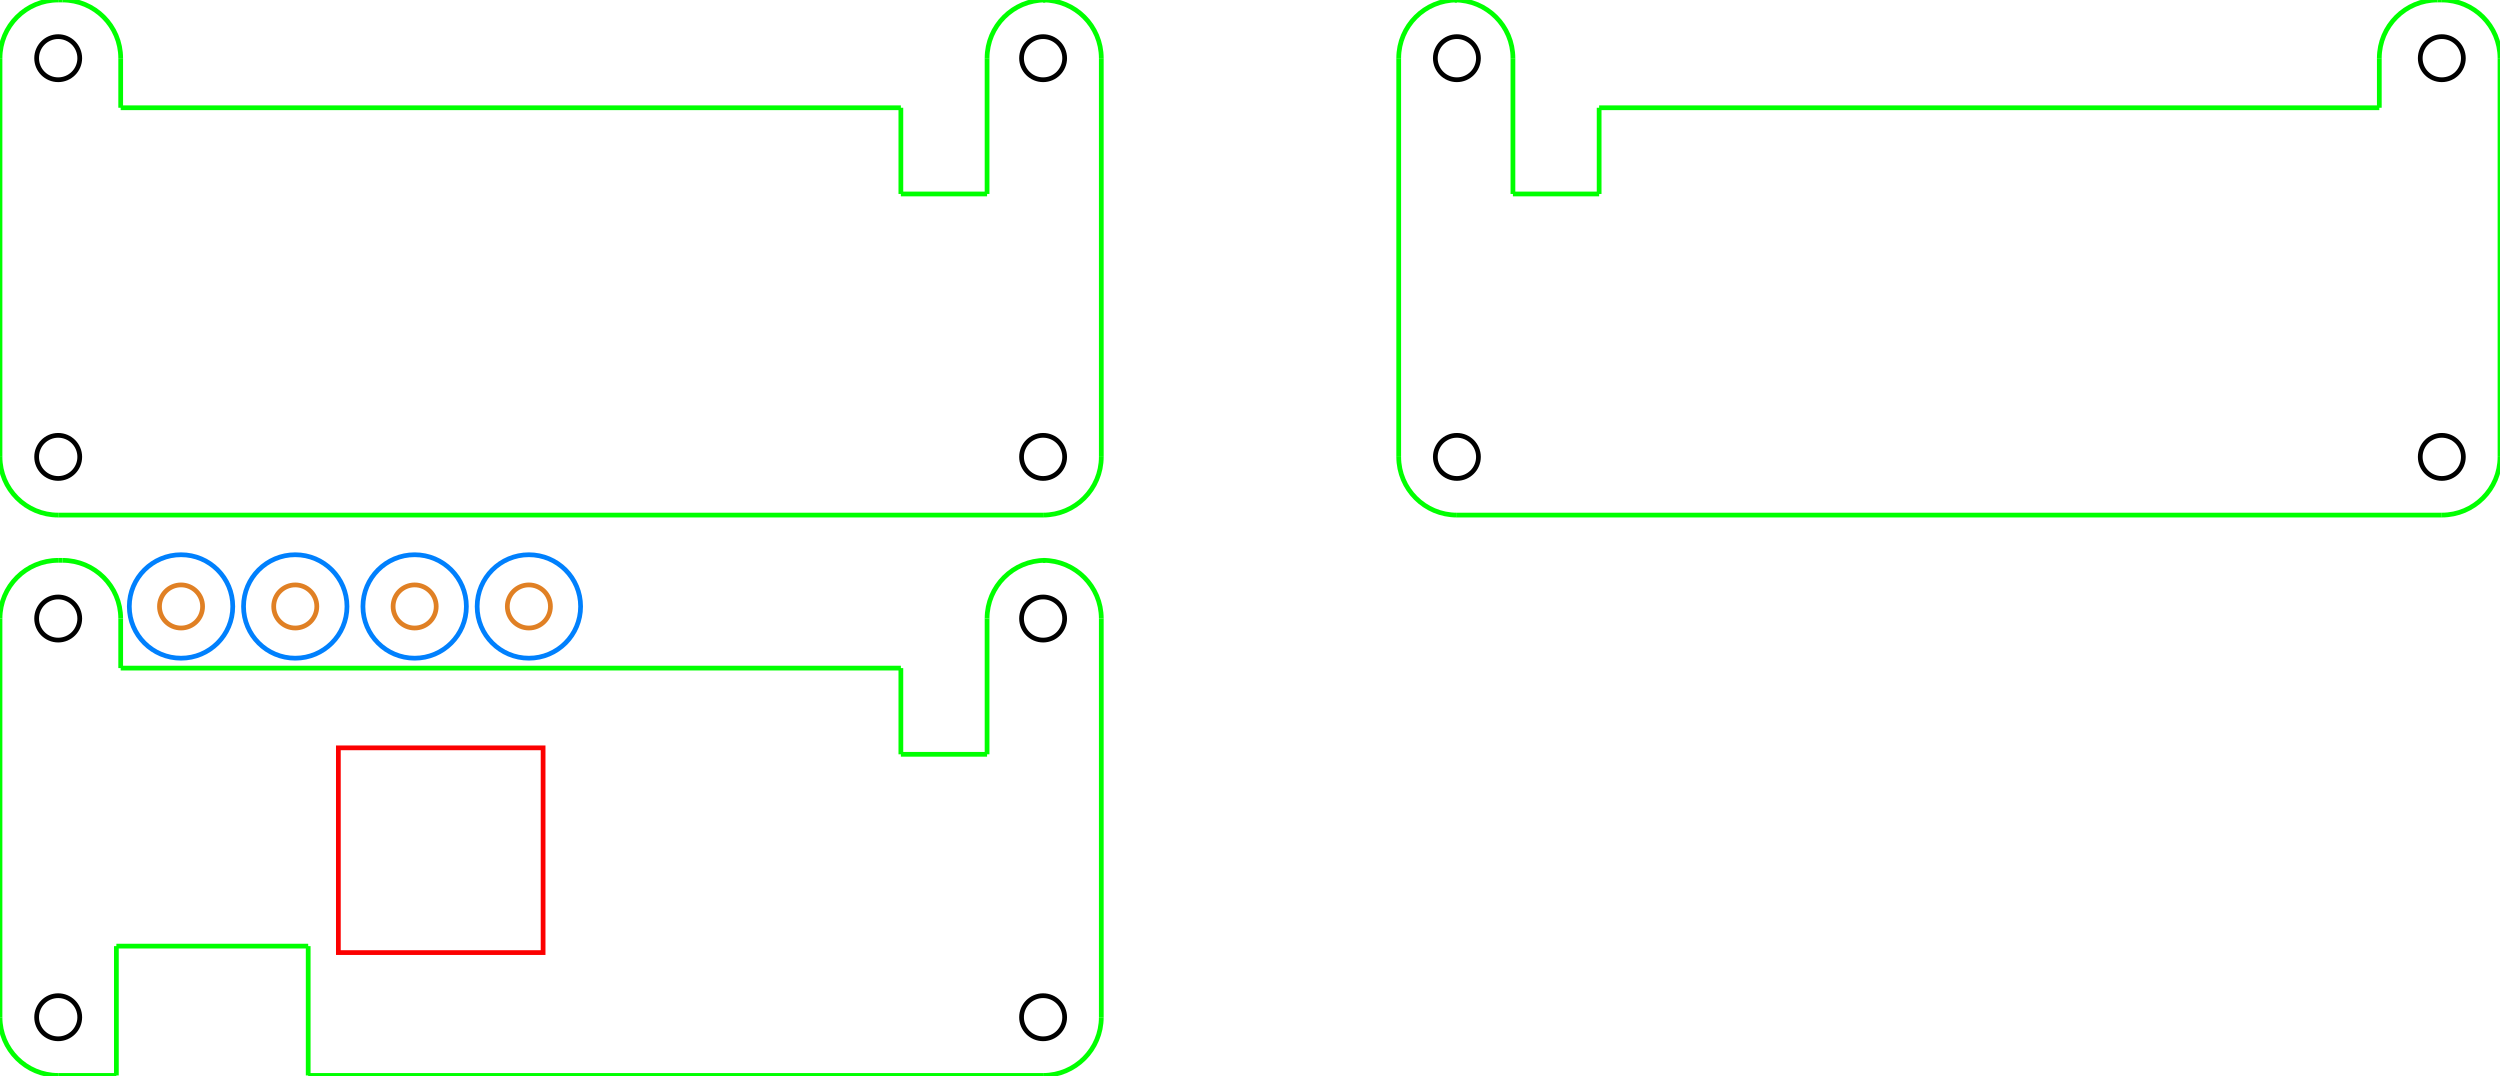
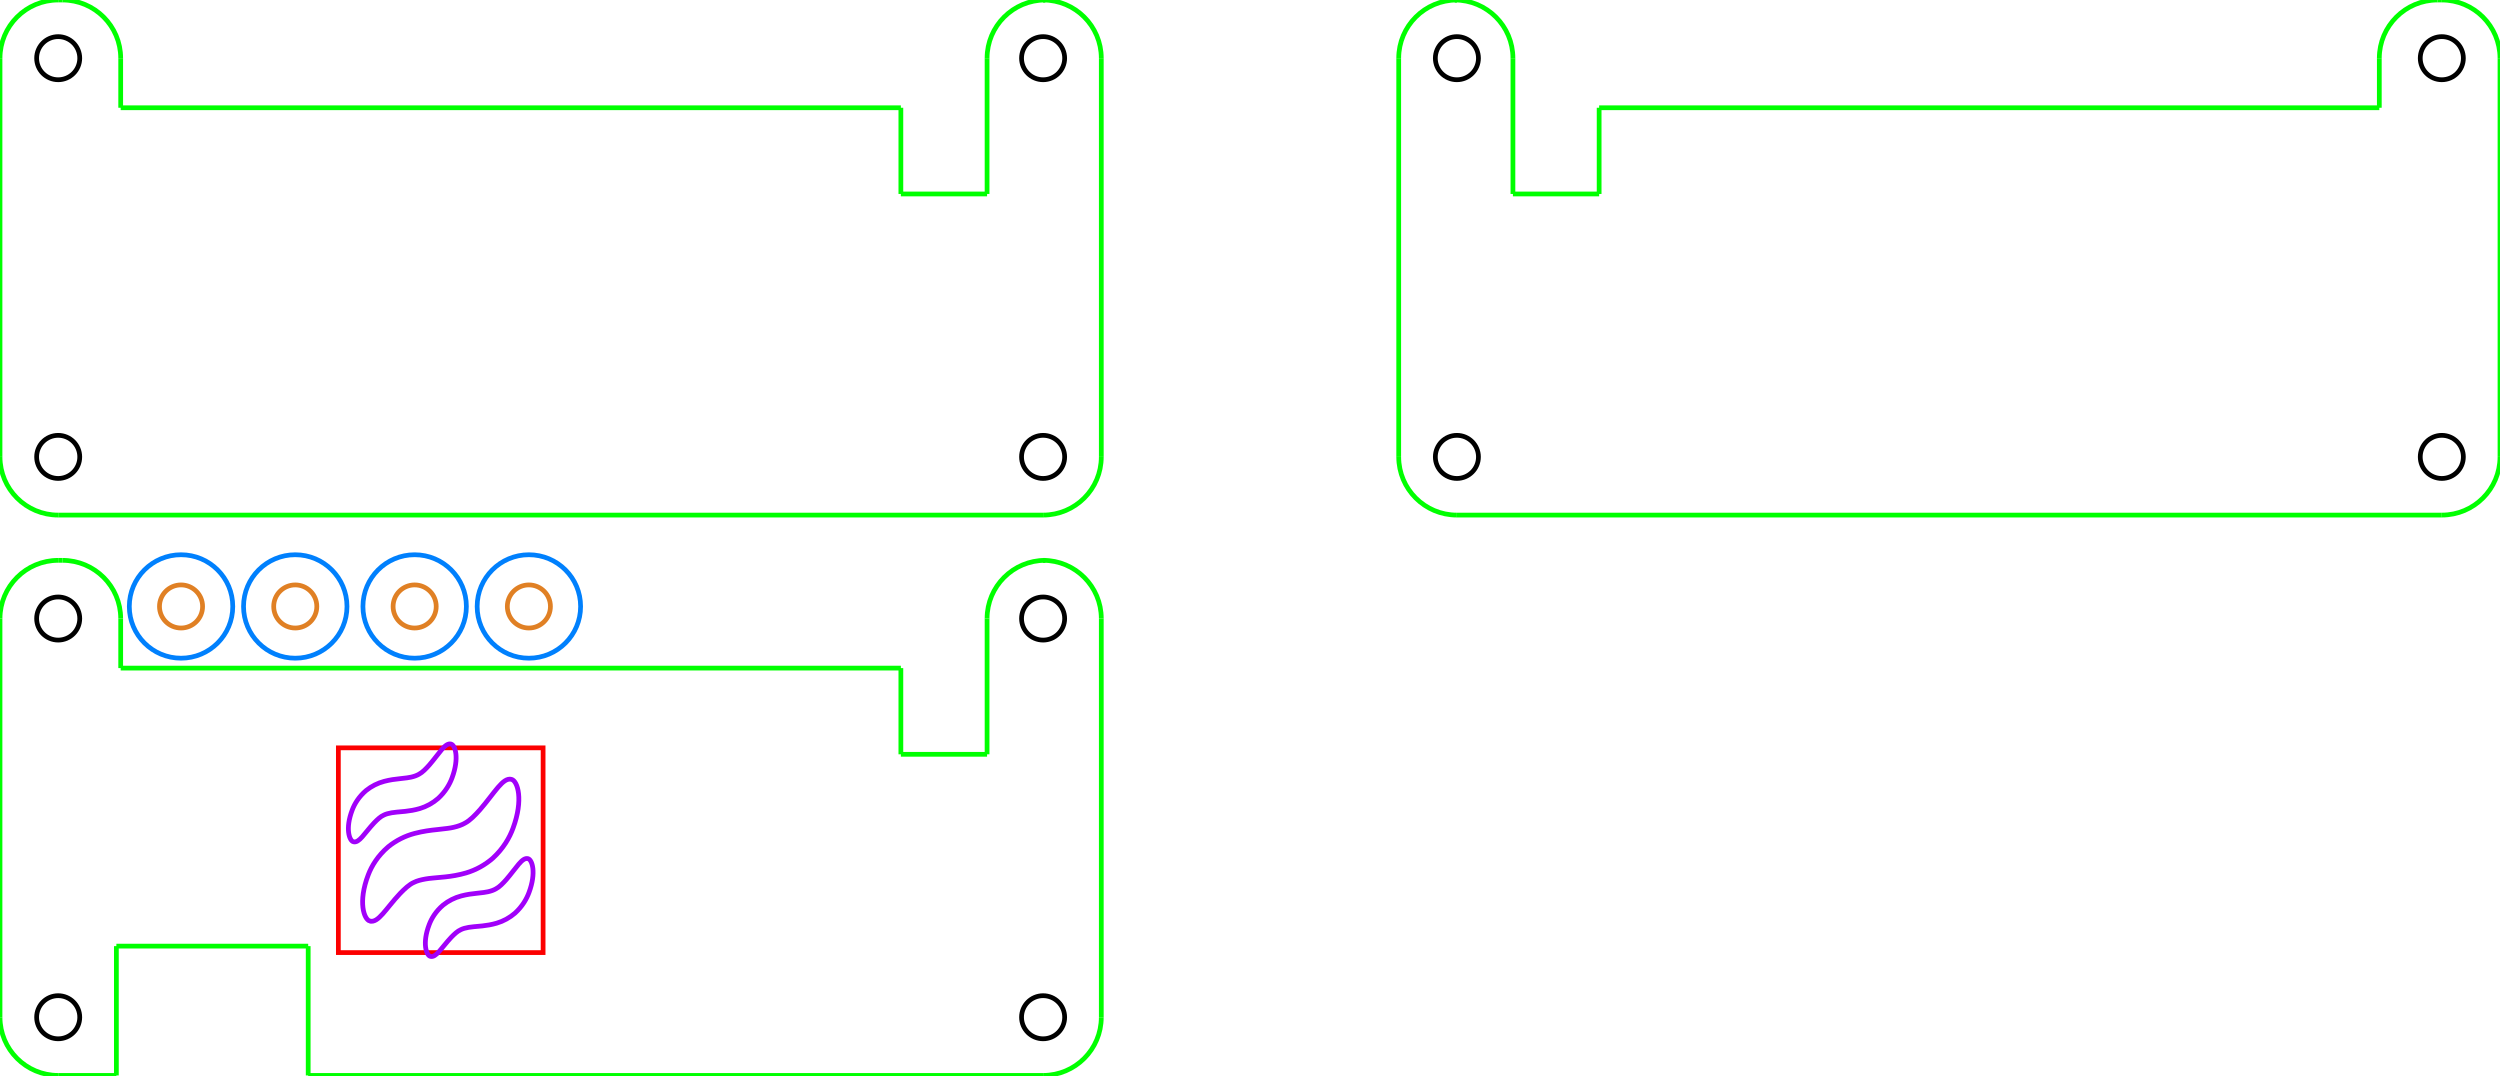
<svg xmlns="http://www.w3.org/2000/svg" width="5.8in" height="2.495in" viewBox="0 0 5.8 2.495" id="svg2" version="1.1">
  <defs id="defs160">
    </defs>
-   <path style="fill:none;stroke:#fc0000;stroke-width:0.011;stroke-miterlimit:4;stroke-dasharray:none;stroke-opacity:1" id="path28" d="m 0.785,2.21 0.475,0 0,-0.475 -0.475,0 0,0.475 z" />
+   <path style="fill:none;stroke:#fc0000;stroke-width:0.011;stroke-miterlimit:4;stroke-dasharray:none;stroke-opacity:1;opacity:1" id="path28" d="m 0.785,2.21 0.475,0 0,-0.475 -0.475,0 0,0.475 z" />
  <circle style="fill:none;stroke:#000000;stroke-width:0.011;stroke-miterlimit:4;stroke-dasharray:none" id="circle6" r="0.05" cy="1.435" cx="2.42" />
  <circle style="fill:none;stroke:#000000;stroke-width:0.011;stroke-miterlimit:4;stroke-dasharray:none" id="circle8" r="0.05" cy="2.36" cx="2.42" />
  <circle style="fill:none;stroke:#000000;stroke-width:0.011;stroke-miterlimit:4;stroke-dasharray:none" id="circle10" r="0.05" cy="1.435" cx="0.135" />
  <circle style="fill:none;stroke:#000000;stroke-width:0.011;stroke-miterlimit:4;stroke-dasharray:none" id="circle12" r="0.05" cy="2.36" cx="0.135" />
  <path style="fill:none;stroke:#00ff00;stroke-width:0.011;stroke-miterlimit:4;stroke-dasharray:none;stroke-opacity:1" id="path14" d="M 2.42,2.495 A 0.135,0.135 0 0 0 2.555,2.36" />
  <path style="fill:none;stroke:#00ff00;stroke-width:0.011;stroke-miterlimit:4;stroke-dasharray:none;stroke-opacity:1" id="path16" d="M 2.555,1.435 A 0.135,0.135 0 0 0 2.42,1.3" />
  <path style="fill:none;stroke:#00ff00;stroke-width:0.011;stroke-miterlimit:4;stroke-dasharray:none;stroke-opacity:1" id="path18" d="M 0.135,1.3 A 0.135,0.135 0 0 0 0,1.435" />
  <path style="fill:none;stroke:#00ff00;stroke-width:0.011;stroke-miterlimit:4;stroke-dasharray:none;stroke-opacity:1" id="path20" d="M 0,2.36 A 0.135,0.135 0 0 0 0.135,2.495" />
  <line style="fill:none;stroke:#00ff00;stroke-width:0.011;stroke-miterlimit:4;stroke-dasharray:none;stroke-opacity:1" id="line22" y2="1.435" x2="2.555" y1="2.36" x1="2.555" />
  <line style="fill:none;stroke:#00ff00;stroke-width:0.011;stroke-miterlimit:4;stroke-dasharray:none;stroke-opacity:1" id="line24" y2="2.495" x2="0.135" y1="2.495" x1="0.135" />
  <line style="fill:none;stroke:#00ff00;stroke-width:0.011;stroke-miterlimit:4;stroke-dasharray:none;stroke-opacity:1" id="line26" y2="2.36" x2="0" y1="1.435" x1="0" />
  <line style="fill:none;stroke:#00ff00;stroke-width:0.011;stroke-miterlimit:4;stroke-dasharray:none;stroke-opacity:1" id="line30" y2="1.55" x2="2.09" y1="1.55" x1="0.28" />
  <line style="fill:none;stroke:#00ff00;stroke-width:0.011;stroke-miterlimit:4;stroke-dasharray:none;stroke-opacity:1" id="line32" y2="1.75" x2="2.09" y1="1.55" x1="2.09" />
  <line style="fill:none;stroke:#00ff00;stroke-width:0.011;stroke-miterlimit:4;stroke-dasharray:none;stroke-opacity:1" id="line34" y2="1.75" x2="2.29" y1="1.75" x1="2.09" />
  <line style="fill:none;stroke:#00ff00;stroke-width:0.011;stroke-miterlimit:4;stroke-dasharray:none;stroke-opacity:1" id="line36" y2="2.195" x2="0.715" y1="2.495" x1="0.715" />
  <line style="fill:none;stroke:#00ff00;stroke-width:0.011;stroke-miterlimit:4;stroke-dasharray:none;stroke-opacity:1" id="line38" y2="2.195" x2="0.27" y1="2.195" x1="0.715" />
  <line style="fill:none;stroke:#00ff00;stroke-width:0.011;stroke-miterlimit:4;stroke-dasharray:none;stroke-opacity:1" id="line40" y2="2.495" x2="0.27" y1="2.195" x1="0.27" />
  <line style="fill:none;stroke:#00ff00;stroke-width:0.011;stroke-miterlimit:4;stroke-dasharray:none;stroke-opacity:1" id="line42" y2="2.495" x2="0.27" y1="2.495" x1="0.135" />
  <line style="fill:none;stroke:#00ff00;stroke-width:0.011;stroke-miterlimit:4;stroke-dasharray:none;stroke-opacity:1" id="line44" y2="2.495" x2="2.42" y1="2.495" x1="0.715" />
  <line style="fill:none;stroke:#00ff00;stroke-width:0.011;stroke-miterlimit:4;stroke-dasharray:none;stroke-opacity:1" id="line46" y2="1.55" x2="0.28" y1="1.435" x1="0.28" />
  <line style="fill:none;stroke:#00ff00;stroke-width:0.011;stroke-miterlimit:4;stroke-dasharray:none;stroke-opacity:1" id="line48" y2="1.3" x2="0.145" y1="1.3" x1="0.135" />
  <path style="fill:none;stroke:#00ff00;stroke-width:0.011;stroke-miterlimit:4;stroke-dasharray:none;stroke-opacity:1" id="path50" d="M 0.28,1.435 A 0.135,0.135 0 0 0 0.145,1.3" />
  <line style="fill:none;stroke:#00ff00;stroke-width:0.011;stroke-miterlimit:4;stroke-dasharray:none;stroke-opacity:1" id="line52" y2="1.75" x2="2.29" y1="1.435" x1="2.29" />
  <line style="fill:none;stroke:#00ff00;stroke-width:0.011;stroke-miterlimit:4;stroke-dasharray:none;stroke-opacity:1" id="line54" y2="1.3" x2="2.42" y1="1.3" x1="2.425" />
  <path style="fill:none;stroke:#00ff00;stroke-width:0.011;stroke-miterlimit:4;stroke-dasharray:none;stroke-opacity:1" id="path56" d="M 2.29,1.435 A 0.135,0.135 0 0 1 2.425,1.3" />
  <circle style="fill:none;stroke:#0080fd;stroke-width:0.011;stroke-miterlimit:4;stroke-dasharray:none;stroke-opacity:1" id="circle58" r="0.12" cy="1.407" cx="0.42" />
  <circle style="fill:none;stroke:#0080fd;stroke-width:0.011;stroke-miterlimit:4;stroke-dasharray:none;stroke-opacity:1" id="circle60" r="0.12" cy="1.407" cx="0.685" />
  <circle style="fill:none;stroke:#0080fd;stroke-width:0.011;stroke-miterlimit:4;stroke-dasharray:none;stroke-opacity:1" id="circle62" r="0.12" cy="1.407" cx="0.962" />
  <circle style="fill:none;stroke:#0080fd;stroke-width:0.011;stroke-miterlimit:4;stroke-dasharray:none;stroke-opacity:1" id="circle64" r="0.12" cy="1.407" cx="1.227" />
  <circle style="fill:none;stroke:#e08024;stroke-width:0.011;stroke-miterlimit:4;stroke-dasharray:none;stroke-opacity:1" id="circle66" r="0.05" cy="1.407" cx="0.42" />
  <circle style="fill:none;stroke:#e08024;stroke-width:0.011;stroke-miterlimit:4;stroke-dasharray:none;stroke-opacity:1" id="circle68" r="0.05" cy="1.407" cx="0.685" />
  <circle style="fill:none;stroke:#e08024;stroke-width:0.011;stroke-miterlimit:4;stroke-dasharray:none;stroke-opacity:1" id="circle70" r="0.05" cy="1.407" cx="0.962" />
  <circle style="fill:none;stroke:#e08024;stroke-width:0.011;stroke-miterlimit:4;stroke-dasharray:none;stroke-opacity:1" id="circle72" r="0.05" cy="1.407" cx="1.227" />
  <circle style="fill:none;stroke:#000000;stroke-width:0.011;stroke-miterlimit:4;stroke-dasharray:none" id="circle74" r="0.05" cy="0.135" cx="2.42" />
  <circle style="fill:none;stroke:#000000;stroke-width:0.011;stroke-miterlimit:4;stroke-dasharray:none" id="circle76" r="0.05" cy="1.06" cx="2.42" />
  <circle style="fill:none;stroke:#000000;stroke-width:0.011;stroke-miterlimit:4;stroke-dasharray:none" id="circle78" r="0.05" cy="0.135" cx="0.135" />
  <circle style="fill:none;stroke:#000000;stroke-width:0.011;stroke-miterlimit:4;stroke-dasharray:none" id="circle80" r="0.05" cy="1.06" cx="0.135" />
  <path style="fill:none;stroke:#00ff00;stroke-width:0.011;stroke-miterlimit:4;stroke-dasharray:none;stroke-opacity:1" id="path82" d="M 2.42,1.195 A 0.135,0.135 0 0 0 2.555,1.06" />
  <path style="fill:none;stroke:#00ff00;stroke-width:0.011;stroke-miterlimit:4;stroke-dasharray:none;stroke-opacity:1" id="path84" d="M 2.555,0.135 A 0.135,0.135 0 0 0 2.42,0" />
  <path style="fill:none;stroke:#00ff00;stroke-width:0.011;stroke-miterlimit:4;stroke-dasharray:none;stroke-opacity:1" id="path86" d="M 0.135,0 A 0.135,0.135 0 0 0 0,0.135" />
  <path style="fill:none;stroke:#00ff00;stroke-width:0.011;stroke-miterlimit:4;stroke-dasharray:none;stroke-opacity:1" id="path88" d="M 0,1.06 A 0.135,0.135 0 0 0 0.135,1.195" />
  <line style="fill:none;stroke:#00ff00;stroke-width:0.011;stroke-miterlimit:4;stroke-dasharray:none;stroke-opacity:1" id="line90" y2="0.135" x2="2.555" y1="1.06" x1="2.555" />
  <line style="fill:none;stroke:#00ff00;stroke-width:0.011;stroke-miterlimit:4;stroke-dasharray:none;stroke-opacity:1" id="line92" y2="1.195" x2="0.135" y1="1.195" x1="0.135" />
  <line style="fill:none;stroke:#00ff00;stroke-width:0.011;stroke-miterlimit:4;stroke-dasharray:none;stroke-opacity:1" id="line94" y2="1.06" x2="0" y1="0.135" x1="0" />
  <line style="fill:none;stroke:#00ff00;stroke-width:0.011;stroke-miterlimit:4;stroke-dasharray:none;stroke-opacity:1" id="line96" y2="0.25" x2="2.09" y1="0.25" x1="0.28" />
  <line style="fill:none;stroke:#00ff00;stroke-width:0.011;stroke-miterlimit:4;stroke-dasharray:none;stroke-opacity:1" id="line98" y2="0.45" x2="2.09" y1="0.25" x1="2.09" />
  <line style="fill:none;stroke:#00ff00;stroke-width:0.011;stroke-miterlimit:4;stroke-dasharray:none;stroke-opacity:1" id="line100" y2="0.45" x2="2.29" y1="0.45" x1="2.09" />
  <line style="fill:none;stroke:#00ff00;stroke-width:0.011;stroke-miterlimit:4;stroke-dasharray:none;stroke-opacity:1" id="line102" y2="0.25" x2="0.28" y1="0.135" x1="0.28" />
  <line style="fill:none;stroke:#00ff00;stroke-width:0.011;stroke-miterlimit:4;stroke-dasharray:none;stroke-opacity:1" id="line104" y2="0" x2="0.145" y1="0" x1="0.135" />
  <path style="fill:none;stroke:#00ff00;stroke-width:0.011;stroke-miterlimit:4;stroke-dasharray:none;stroke-opacity:1" id="path106" d="M 0.28,0.135 A 0.135,0.135 0 0 0 0.145,0" />
  <line style="fill:none;stroke:#00ff00;stroke-width:0.011;stroke-miterlimit:4;stroke-dasharray:none;stroke-opacity:1" id="line108" y2="0.45" x2="2.29" y1="0.135" x1="2.29" />
  <line style="fill:none;stroke:#00ff00;stroke-width:0.011;stroke-miterlimit:4;stroke-dasharray:none;stroke-opacity:1" id="line110" y2="0" x2="2.42" y1="0" x1="2.425" />
  <path style="fill:none;stroke:#00ff00;stroke-width:0.011;stroke-miterlimit:4;stroke-dasharray:none;stroke-opacity:1" id="path112" d="M 2.29,0.135 A 0.135,0.135 0 0 1 2.425,0" />
  <line style="fill:none;stroke:#00ff00;stroke-width:0.011;stroke-miterlimit:4;stroke-dasharray:none;stroke-opacity:1" id="line114" y2="1.195" x2="2.42" y1="1.195" x1="0.135" />
  <circle style="fill:none;stroke:#000000;stroke-width:0.011;stroke-miterlimit:4;stroke-dasharray:none" id="circle116" r="0.05" cy="0.135" cx="3.38" />
  <circle style="fill:none;stroke:#000000;stroke-width:0.011;stroke-miterlimit:4;stroke-dasharray:none" id="circle118" r="0.05" cy="1.06" cx="3.38" />
  <circle style="fill:none;stroke:#000000;stroke-width:0.011;stroke-miterlimit:4;stroke-dasharray:none" id="circle120" r="0.05" cy="0.135" cx="5.665" />
  <circle style="fill:none;stroke:#000000;stroke-width:0.011;stroke-miterlimit:4;stroke-dasharray:none" id="circle122" r="0.05" cy="1.06" cx="5.665" />
  <path style="fill:none;stroke:#00ff00;stroke-width:0.011;stroke-miterlimit:4;stroke-dasharray:none;stroke-opacity:1" id="path124" d="M 3.38,1.195 A 0.135,0.135 0 0 1 3.245,1.06" />
  <path style="fill:none;stroke:#00ff00;stroke-width:0.011;stroke-miterlimit:4;stroke-dasharray:none;stroke-opacity:1" id="path126" d="M 3.245,0.135 A 0.135,0.135 0 0 1 3.38,0" />
  <path style="fill:none;stroke:#00ff00;stroke-width:0.011;stroke-miterlimit:4;stroke-dasharray:none;stroke-opacity:1" id="path128" d="M 5.665,0 A 0.135,0.135 0 0 1 5.8,0.135" />
  <path style="fill:none;stroke:#00ff00;stroke-width:0.011;stroke-miterlimit:4;stroke-dasharray:none;stroke-opacity:1" id="path130" d="M 5.8,1.06 A 0.135,0.135 0 0 1 5.665,1.195" />
  <line style="fill:none;stroke:#00ff00;stroke-width:0.011;stroke-miterlimit:4;stroke-dasharray:none;stroke-opacity:1" id="line132" y2="0.135" x2="3.245" y1="1.06" x1="3.245" />
  <line style="fill:none;stroke:#00ff00;stroke-width:0.011;stroke-miterlimit:4;stroke-dasharray:none;stroke-opacity:1" id="line134" y2="1.195" x2="5.665" y1="1.195" x1="5.665" />
  <line style="fill:none;stroke:#00ff00;stroke-width:0.011;stroke-miterlimit:4;stroke-dasharray:none;stroke-opacity:1" id="line136" y2="1.06" x2="5.8" y1="0.135" x1="5.8" />
  <line style="fill:none;stroke:#00ff00;stroke-width:0.011;stroke-miterlimit:4;stroke-dasharray:none;stroke-opacity:1" id="line138" y2="0.25" x2="3.71" y1="0.25" x1="5.52" />
  <line style="fill:none;stroke:#00ff00;stroke-width:0.011;stroke-miterlimit:4;stroke-dasharray:none;stroke-opacity:1" id="line140" y2="0.45" x2="3.71" y1="0.25" x1="3.71" />
  <line style="fill:none;stroke:#00ff00;stroke-width:0.011;stroke-miterlimit:4;stroke-dasharray:none;stroke-opacity:1" id="line142" y2="0.45" x2="3.51" y1="0.45" x1="3.71" />
  <line style="fill:none;stroke:#00ff00;stroke-width:0.011;stroke-miterlimit:4;stroke-dasharray:none;stroke-opacity:1" id="line144" y2="0.25" x2="5.52" y1="0.135" x1="5.52" />
  <line style="fill:none;stroke:#00ff00;stroke-width:0.011;stroke-miterlimit:4;stroke-dasharray:none;stroke-opacity:1" id="line146" y2="0" x2="5.655" y1="0" x1="5.665" />
  <path style="fill:none;stroke:#00ff00;stroke-width:0.011;stroke-miterlimit:4;stroke-dasharray:none;stroke-opacity:1" id="path148" d="M 5.52,0.135 A 0.135,0.135 0 0 1 5.655,0" />
  <line style="fill:none;stroke:#00ff00;stroke-width:0.011;stroke-miterlimit:4;stroke-dasharray:none;stroke-opacity:1" id="line150" y2="0.45" x2="3.51" y1="0.135" x1="3.51" />
  <line style="fill:none;stroke:#00ff00;stroke-width:0.011;stroke-miterlimit:4;stroke-dasharray:none;stroke-opacity:1" id="line152" y2="0" x2="3.38" y1="0" x1="3.375" />
  <path style="fill:none;stroke:#00ff00;stroke-width:0.011;stroke-miterlimit:4;stroke-dasharray:none;stroke-opacity:1" id="path154" d="M 3.51,0.135 A 0.135,0.135 0 0 0 3.375,0" />
  <line style="fill:none;stroke:#00ff00;stroke-width:0.011;stroke-miterlimit:4;stroke-dasharray:none;stroke-opacity:1" id="line156" y2="1.195" x2="3.38" y1="1.195" x1="5.665" />
-   <path style="fill:none;stroke:black;stroke-opacity:1;stroke-width:1px;stroke-linejoin:miter;stroke-linecap:butt;fill-rule:evenodd" d="M 70.65,198.9 C 84.9,184.65 99.15,170.4 113.4,156.15" id="path4403" />
+   <g id="layer1" transform="matrix(0.01111111,0,0,0.01111111,-0.3247221,-3.777952)" style="opacity:1;fill:none;stroke:#a100fa;stroke-width:1;stroke-miterlimit:4;stroke-dasharray:none;stroke-opacity:1">
+     <path id="path4142" d="m 106.448,532.333 c -1.211,-0.325 -2.513,-3.965 -0.338,-9.633 0,0 0,0 0,0 0.706,-1.864 1.986,-4.003 4.206,-5.897 1.619,-1.297 3.493,-2.249 5.49,-2.772 1.756,-0.46 3.339,-0.664 4.748,-0.803 0.19,-0.023 0.375,-0.044 0.557,-0.065 1.149,-0.13 2.062,-0.218 2.807,-0.399 0.917,-0.205 1.742,-0.497 2.408,-0.891 1.062,-0.556 2.132,-1.683 3.1,-2.766 3.119,-3.594 4.806,-6.842 6.608,-6.359 1.283,0.344 2.526,4.237 0.31,10.197 -0.714,1.957 -1.996,4.221 -4.228,6.269 -1.594,1.388 -3.494,2.455 -5.592,3.074 -1.554,0.448 -3.005,0.686 -4.332,0.825 -0.211,0.022 -0.417,0.041 -0.617,0.059 -1.493,0.158 -2.588,0.206 -3.521,0.379 -0.944,0.171 -1.749,0.378 -2.377,0.698 -0.971,0.409 -1.984,1.371 -2.901,2.313 0,0 0,0 0,0 -3.017,3.207 -4.565,6.242 -6.327,5.77 z" style="fill:none;fill-rule:evenodd;stroke:#a100fa;stroke-width:1;stroke-linecap:butt;stroke-linejoin:miter;stroke-miterlimit:4;stroke-dasharray:none;stroke-opacity:1" />
+     <path id="path4142-5" d="m 103.008,515.776 c -0.835,-0.224 -1.733,-2.734 -0.233,-6.642 0,2e-5 0,0 0,0 0.487,-1.285 1.369,-2.76 2.9,-4.066 1.116,-0.894 2.408,-1.55 3.786,-1.911 1.211,-0.317 2.303,-0.458 3.274,-0.554 0.131,-0.016 0.259,-0.03 0.384,-0.045 0.792,-0.089 1.422,-0.151 1.935,-0.275 0.632,-0.141 1.201,-0.342 1.66,-0.614 0.732,-0.383 1.47,-1.16 2.137,-1.907 2.151,-2.478 3.314,-4.718 4.556,-4.385 0.885,0.237 1.742,2.922 0.214,7.031 -0.492,1.349 -1.377,2.91 -2.915,4.323 -1.099,0.957 -2.409,1.693 -3.856,2.12 -1.071,0.309 -2.072,0.473 -2.987,0.569 -0.145,0.015 -0.287,0.029 -0.425,0.04 -1.03,0.109 -1.784,0.142 -2.428,0.261 -0.651,0.118 -1.206,0.261 -1.639,0.482 -0.669,0.282 -1.368,0.945 -2,1.595 0,0 0,0 0,0 -2.08,2.212 -3.148,4.304 -4.362,3.978 z" style="fill:none;fill-rule:evenodd;stroke:#a100fa;stroke-width:1;stroke-linecap:butt;stroke-linejoin:miter;stroke-miterlimit:4;stroke-dasharray:none;stroke-opacity:1" />
+     <path id="path4142-5-1" d="m 119.079,539.704 c -0.835,-0.224 -1.733,-2.734 -0.233,-6.642 0,2e-5 0,0 0,0 0.487,-1.285 1.369,-2.76 2.9,-4.066 1.116,-0.894 2.408,-1.55 3.786,-1.911 1.211,-0.317 2.303,-0.458 3.274,-0.554 0.131,-0.016 0.259,-0.03 0.384,-0.045 0.792,-0.089 1.422,-0.151 1.935,-0.275 0.632,-0.141 1.201,-0.342 1.66,-0.614 0.732,-0.383 1.47,-1.16 2.137,-1.907 2.151,-2.478 3.314,-4.718 4.556,-4.385 0.885,0.237 1.742,2.922 0.214,7.031 -0.492,1.349 -1.377,2.91 -2.915,4.323 -1.099,0.957 -2.409,1.693 -3.856,2.12 -1.071,0.309 -2.072,0.473 -2.987,0.569 -0.145,0.015 -0.287,0.029 -0.425,0.04 -1.03,0.109 -1.784,0.142 -2.428,0.261 -0.651,0.118 -1.206,0.261 -1.639,0.482 -0.669,0.282 -1.368,0.945 -2,1.595 0,0 0,0 0,0 -2.08,2.212 -3.148,4.304 -4.362,3.978 z" style="fill:none;fill-rule:evenodd;stroke:#a100fa;stroke-width:1;stroke-linecap:butt;stroke-linejoin:miter;stroke-miterlimit:4;stroke-dasharray:none;stroke-opacity:1" />
+   </g>
</svg>
